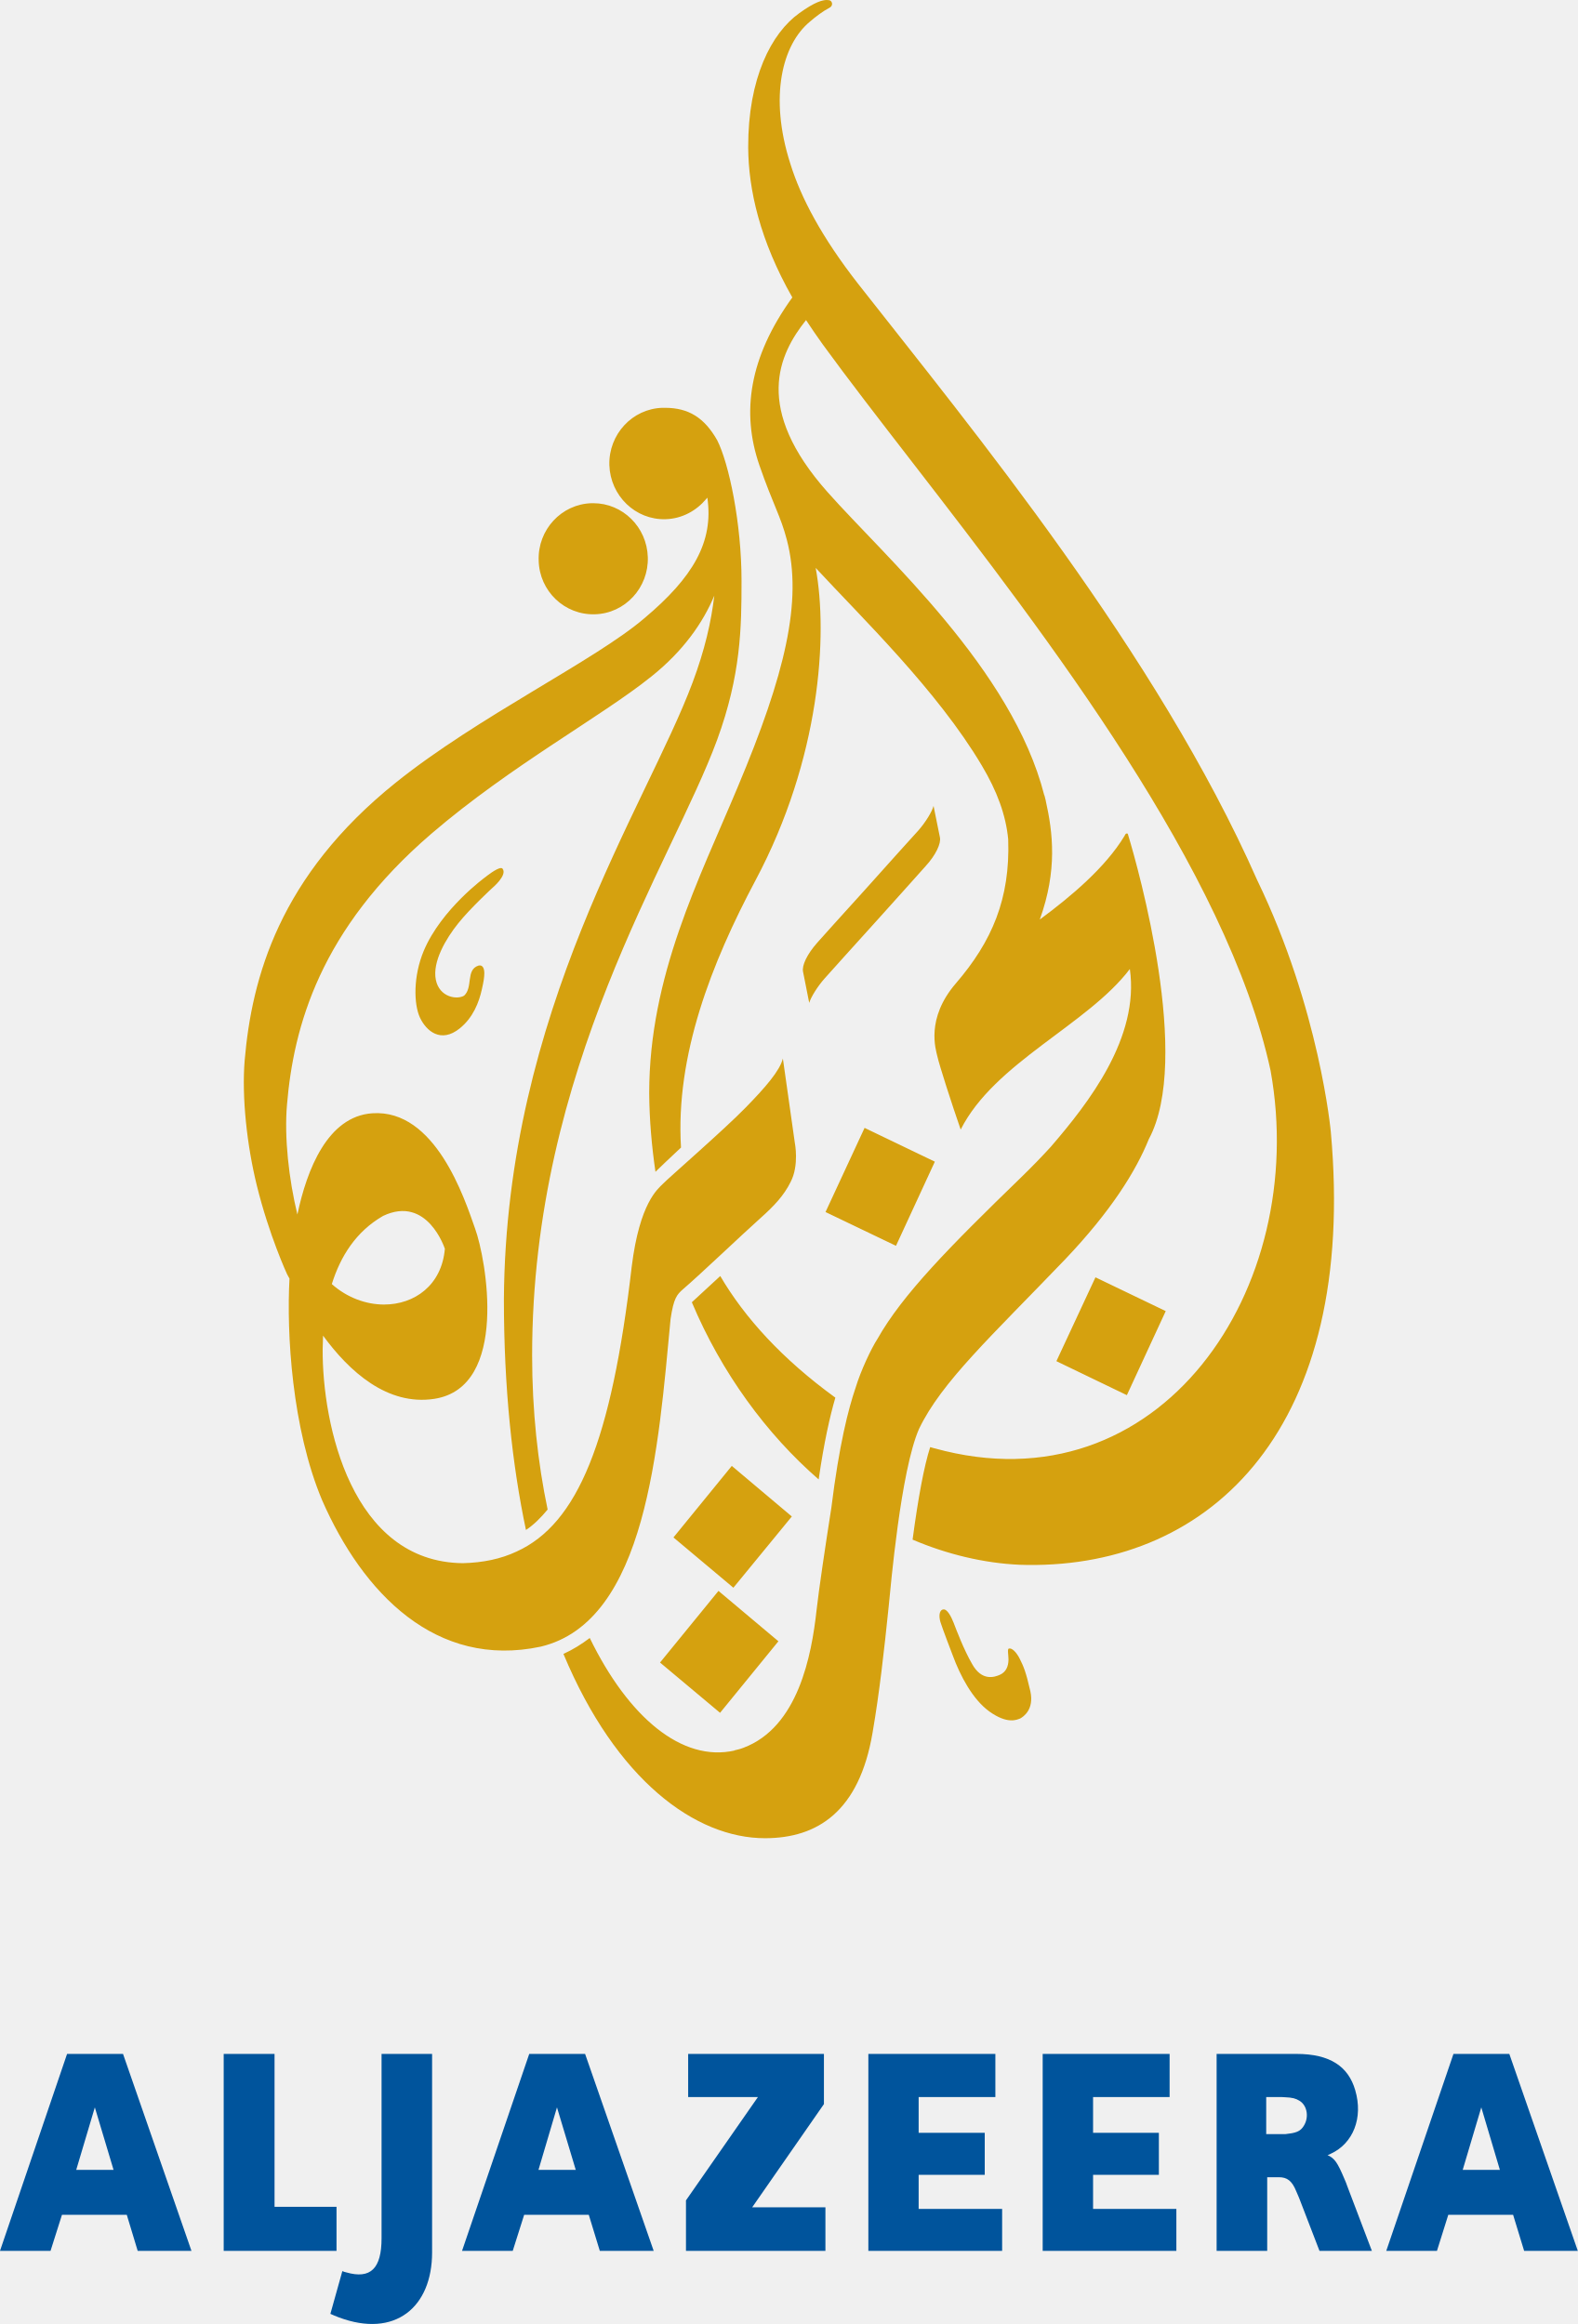
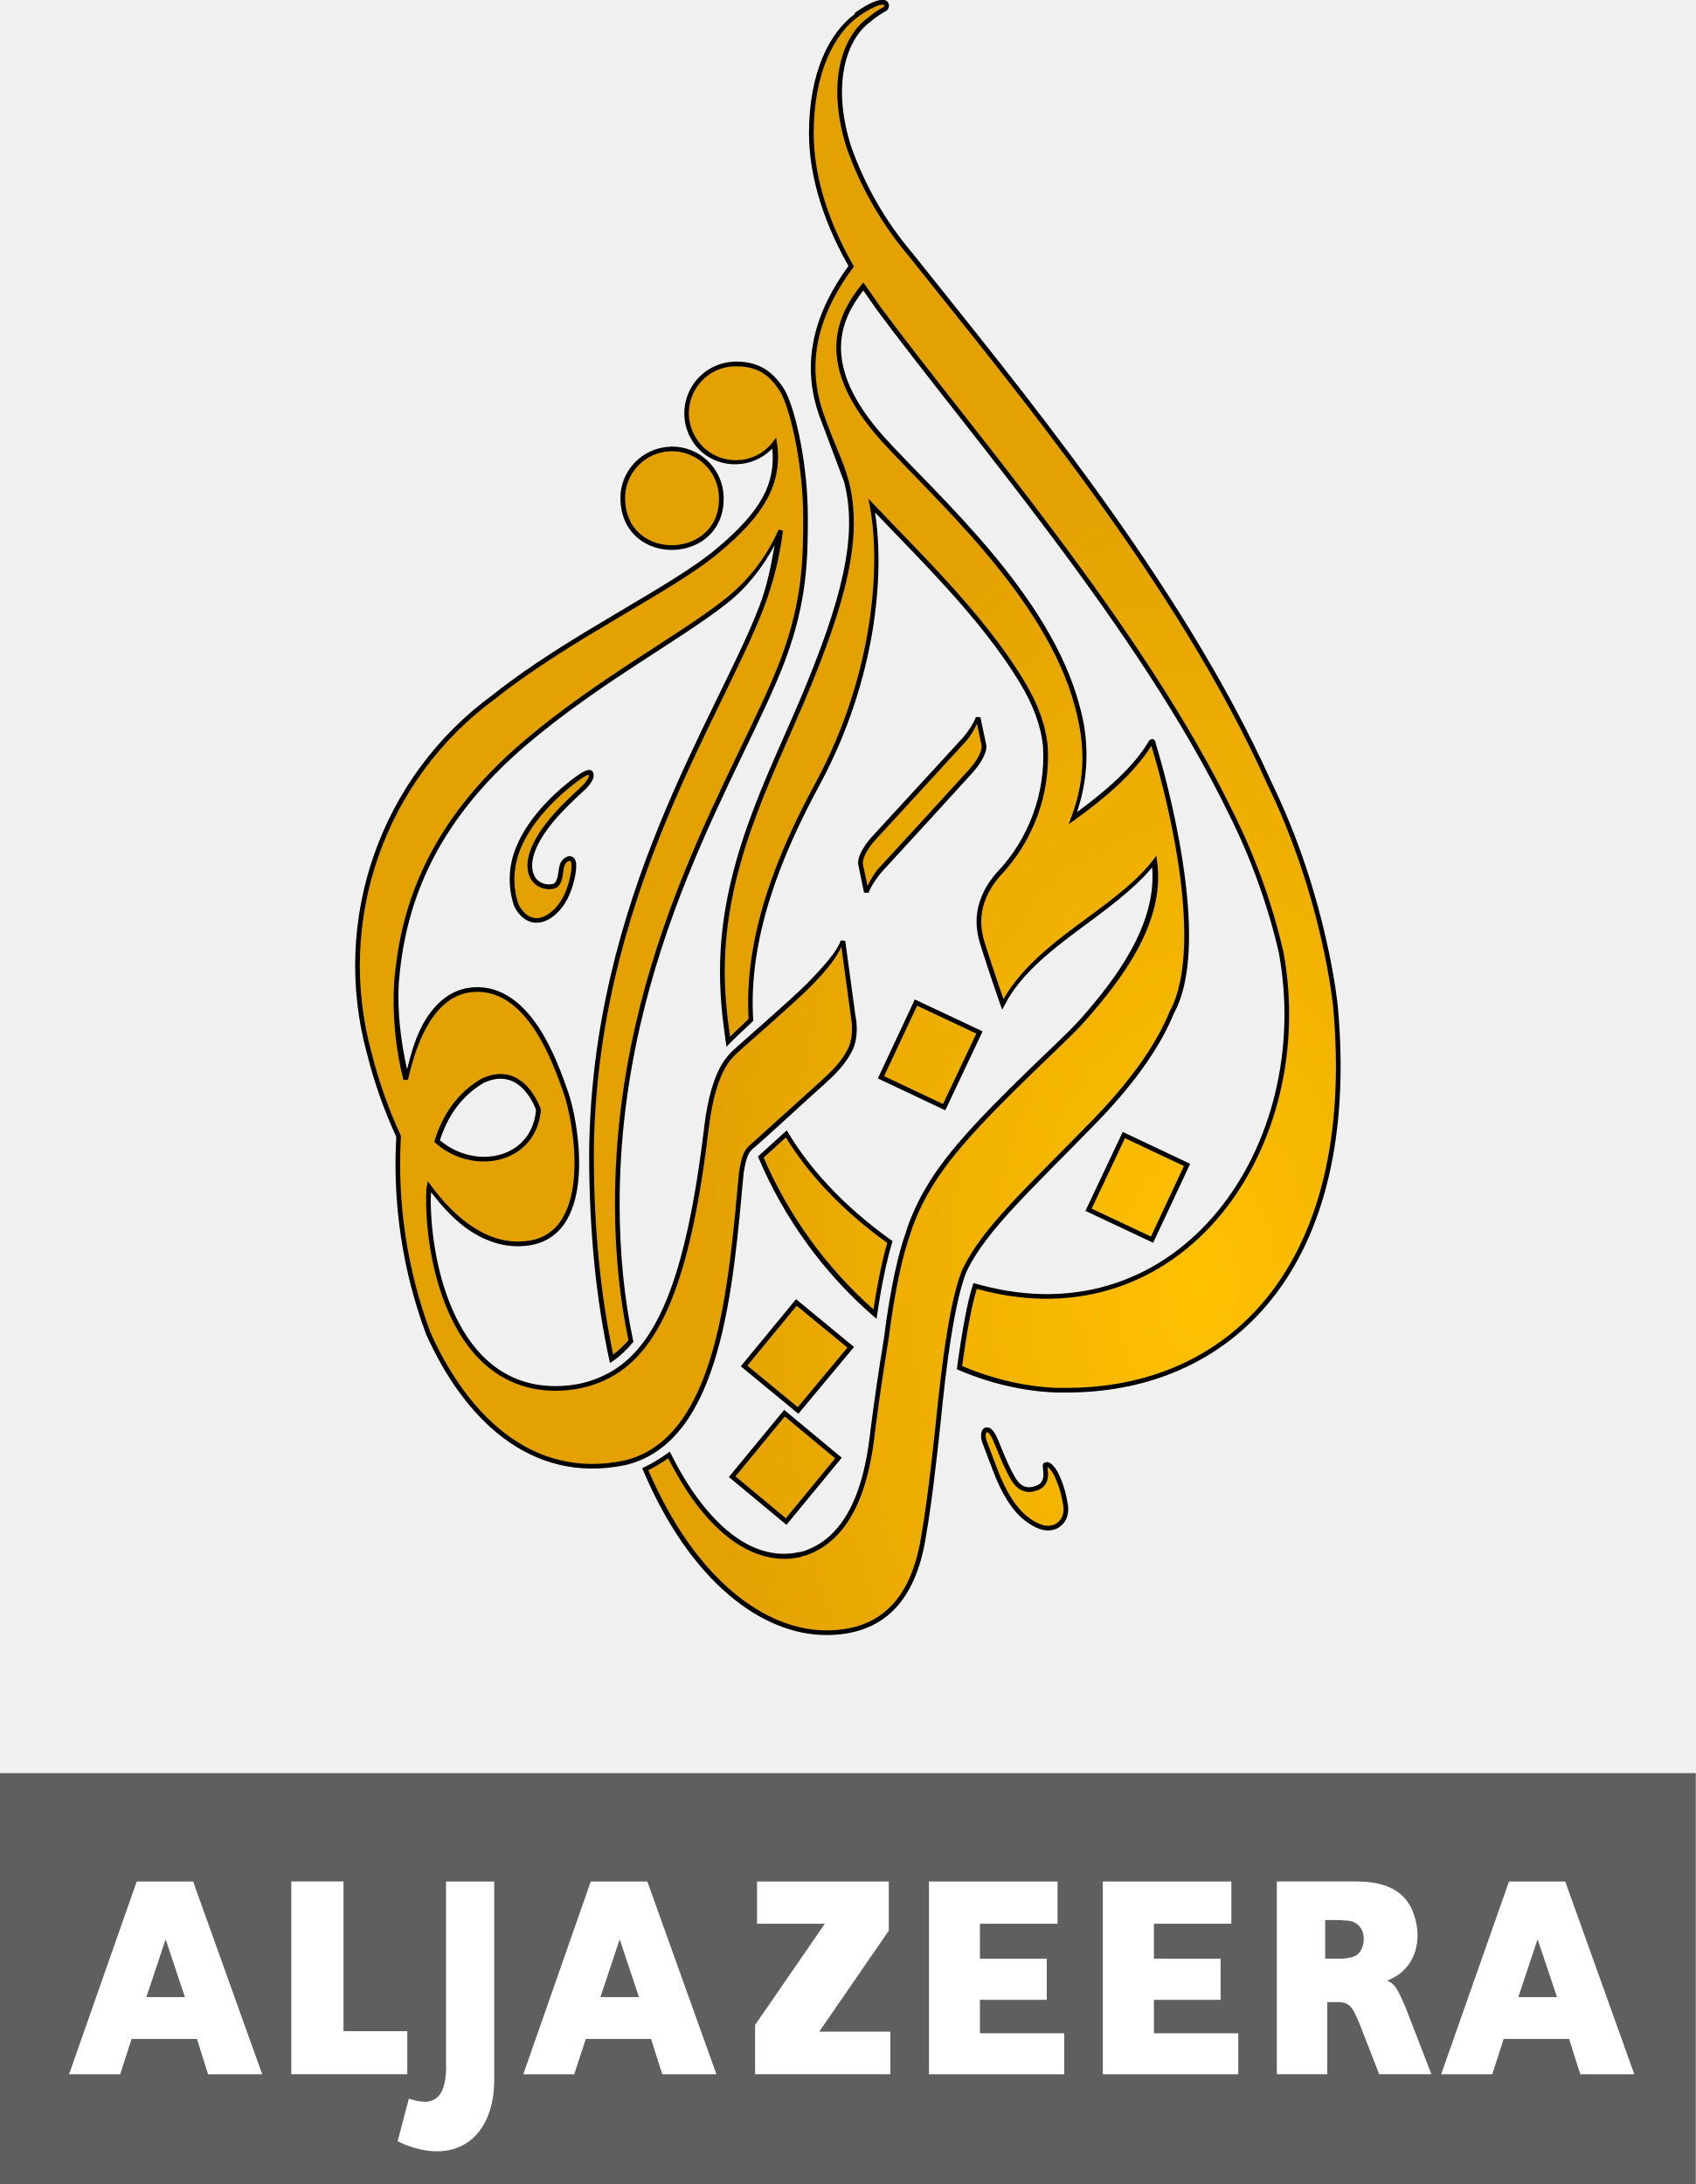
- <svg xmlns="http://www.w3.org/2000/svg" height="884.02" width="600" version="1.1" viewBox="0 0 158.75 233.896">
-   <g transform="translate(-53.441 -91.606)">
-     <path d="m133.87 92.924c-2.82 2.009-5.17 6.56-5.15 13.506 0.02 4.27 1.19 9.39 4.44 15.11-4.35 6.03-5.15 11.58-3.31 16.9 1.4 4.03 2.13 5.08 2.76 7.5 1.6 6.15-0.17 13.53-4.95 24.89-3.87 9.27-8.9 18.97-8.9 30.79 0.02 2.7 0.25 5.33 0.63 7.92 0.45-0.44 1.4-1.35 2.57-2.44-0.57-9.26 3.06-18.56 7.51-26.92 6.49-12.2 7.3-24.62 6.04-31.42 4.56 4.94 12.23 12.32 16.72 19.9 1.52 2.55 2.42 4.97 2.65 7.42 0.21 5.99-1.64 10.28-5.26 14.49-3.07 3.56-2.01 6.69-1.88 7.3 0.23 1.02 1.48 4.89 2.36 7.42 3.4-6.75 12.77-10.55 17.02-16.16 0.98 6.91-4.15 13.48-7.95 17.89-0.9 0.99-1.89 2.01-3.01 3.1-7.2 6.98-11.92 11.78-14.43 16.23-0.64 0.99-1.68 3.2-2.2 4.91-0.73 2.13-1.66 5.75-2.45 12.14-0.59 3.75-1.26 8.25-1.48 10.25-0.5 4.56-1.85 11.79-7.36 13.86-0.3 0.12-0.6 0.19-0.91 0.26v0.02c-5.25 1.17-10.64-3.3-14.55-11.33-0.81 0.61-1.69 1.17-2.65 1.6 5.3 12.71 13.29 18.55 20.28 18.55 5.29 0 9.48-2.7 10.82-10.6 0.69-3.98 1.18-8.39 1.62-12.67 0.21-2.06 1.21-13.7 3.06-17.93 2.27-4.73 7.27-9.31 14.71-17.07 4.6-4.84 7.1-8.85 8.41-12.09 4.33-8.04-1.04-27.17-2.08-30.6-0.03-0.13-0.05-0.16-0.11-0.16-0.11 0-0.14 0.03-0.22 0.17-0.01 0.03-0.02 0.06-0.04 0.08-1.92 3.17-5.34 6.06-8.52 8.41 1.79-4.98 1.31-8.76 0.6-11.95v-0.02c-0.04-0.18-0.1-0.37-0.14-0.55l-0.01 0.02c-3.22-12.69-16.02-23.99-21.79-30.5-7.5-8.44-4.94-13.87-2.18-17.33 0.52 0.78 1.06 1.59 1.66 2.42 10.2 14.03 29.42 36.29 39.49 57.48 2.55 5.36 4.51 10.63 5.59 15.64 3.96 21.96-11.14 44.29-33.81 38.01h-0.01c-0.15-0.04-0.3-0.08-0.43-0.12-0.62 1.94-1.2 5.06-1.77 9.31 3.44 1.47 7.16 2.37 10.77 2.53 0.27 0.01 0.53 0.02 0.8 0.02 18.62 0.21 33.2-13.93 30.51-43.59 0 0-1.12-12.34-7.41-25.34-10.08-22.83-28.71-45.42-40.15-60.01-3.63-4.65-5.76-8.65-6.83-12.12-2.15-6.74-0.79-11.966 1.97-14.258 0.58-0.502 1.32-1.067 1.99-1.412 0.41-0.22 0.26-0.701-0.04-0.753-0.06 0-0.15-0.021-0.25-0.021-0.4 0-1.18 0.177-2.75 1.318m-13.78 39.726c-3.04 0.09-5.42 2.68-5.34 5.76 0.1 3.1 2.63 5.54 5.66 5.45 1.67-0.05 3.1-0.86 4.08-2.03l0.12-0.14c0.65 4.46-1.44 8.02-6.34 12.14-5 4.28-16.7 9.87-25.019 16.55-11.719 9.41-14.482 19.65-15.193 27.95-0.304 3.7 0.23 8.56 1.224 12.59 1.245 5.05 3.045 8.93 3.045 8.93s0.094 0.16 0.241 0.44c-0.304 5.49 0.24 15.07 3.285 22.31 4.091 9.34 11.447 16.98 21.997 14.73 10.65-2.54 11.84-20.13 13.06-32.97 0.31-2.1 0.63-2.46 1.26-3.01 1.72-1.47 5.86-5.43 7.84-7.2 1.22-1.09 2.29-2.18 2.98-3.59 0.88-1.69 0.42-3.95 0.42-3.95l-1.2-8.47c-0.3 1.21-1.74 2.89-3.78 4.97-2.12 2.18-7.78 7.1-8.29 7.64-0.51 0.52-2.34 1.89-3.14 8.34-2.04 17.57-5.44 25.86-11.56 28.66-1.61 0.76-3.42 1.13-5.43 1.18-11.206-0.11-14.157-13.98-14.105-21.57 0.011-0.45 0.021-0.91 0.042-1.33 2.606 3.57 6.446 7.09 11.196 6.36 7.567-1.17 5.197-14.14 4.097-17.14-1.06-3.02-3.992-12.04-10.344-11.6-4.488 0.31-6.581 5.66-7.533 10.19-0.869-3.58-1.329-7.78-1.047-11.05 0.66-7.85 3.307-17.64 14.544-27.29 8-6.86 17.08-11.76 22.12-15.81 3.21-2.56 5.21-5.44 6.33-8.14-0.31 2.62-0.95 5.45-2.19 8.76-4.65 12.45-18.79 33-18.98 62.05 0 8.92 0.83 16.64 2.22 23.23 0.78-0.52 1.49-1.22 2.18-2.06-0.99-4.72-1.56-9.95-1.56-15.51 0-28.99 14.04-49.52 18.61-61.94 2.4-6.54 2.46-11.31 2.46-16.02 0-5.77-1.26-11.8-2.45-14.15-1.28-2.25-2.86-3.26-5.25-3.26zm-33.264 88.19c0.869-2.78 2.428-5.29 5.159-6.86 4.467-2.12 6.215 3.31 6.215 3.31-0.314 3.67-3.055 5.61-6.121 5.61-1.789 0-3.704-0.68-5.253-2.06m26.134-78.59c-3.03 0.09-5.43 2.67-5.32 5.77 0.07 3.08 2.61 5.5 5.65 5.41 3.04-0.08 5.43-2.68 5.33-5.75-0.09-3.03-2.53-5.43-5.48-5.43zm32.87 32.95c-0.53 0.57-3.05 3.38-5.47 6.08-2.17 2.39-4.23 4.68-4.68 5.19-1.04 1.17-1.58 2.32-1.44 2.94l0.62 3.13c0.17-0.58 0.83-1.65 1.56-2.47 0.52-0.58 3.04-3.39 5.46-6.06 2.16-2.41 4.22-4.69 4.68-5.22 1.05-1.14 1.58-2.31 1.45-2.91l-0.64-3.16c-0.16 0.59-0.81 1.65-1.54 2.48m-43.54 4.67s-4.425 3.2-6.204 7.41c-1.088 2.59-1.015 5.38-0.397 6.73 0.627 1.35 2.103 2.64 4.018 1.09 1.343-1.09 1.923-2.61 2.213-3.91 0.18-0.77 0.25-1.26 0.25-1.64 0-0.47-0.16-0.88-0.6-0.76-1.28 0.43-0.52 2.18-1.43 3.02-0.695 0.43-2.495 0.19-2.851-1.61-0.355-1.8 1.015-4.12 2.25-5.66 1.241-1.55 3.431-3.56 3.431-3.56s1.56-1.3 1.03-1.95c-0.02-0.04-0.09-0.06-0.15-0.06-0.45 0-1.56 0.9-1.56 0.9m34.21 33.72 7.09 3.4 3.91-8.47-7.07-3.4zm-13.45 9.08c2.99 7.11 7.53 13.29 12.76 17.83 0.54-3.73 1.13-6.35 1.68-8.23-5.33-3.87-9.13-8.05-11.58-12.24zm36.68 5.93 7.09 3.42 3.91-8.46-7.07-3.4zm-38.53 17.74 6.03 5.06 5.88-7.17-6.04-5.09zm-1.35 12.59 6.04 5.06 5.87-7.2-6.03-5.07zm28.4-5.32c-0.28 0.13-0.37 0.6-0.19 1.24 0.19 0.63 1.24 3.36 1.24 3.36 0.75 2.05 2 4.43 3.69 5.65 1.81 1.29 2.74 0.84 3.1 0.7 0.27-0.15 1.43-0.86 1.02-2.74-0.45-1.97-0.69-2.51-1.05-3.23-0.35-0.72-0.83-1.17-1.12-1.06-0.16 0.03-0.03 0.69-0.03 1.1-0.01 0.71-0.26 1.26-0.86 1.53-0.52 0.23-1.82 0.7-2.81-1.1-0.83-1.44-1.55-3.35-1.85-4.13-0.24-0.61-0.62-1.35-1-1.35-0.04 0-0.07 0.02-0.14 0.03" fill="#d5a10f" />
-     <path d="m136.34 303.37v-5.05h-13.66v4.34h7.02l-7.24 10.4v5.08h14.03v-4.38h-7.37zm48.13 2.4c-0.29 0.36-0.71 0.52-1.68 0.62h-1.95v-3.73h1.51c0.12 0 0.24 0.02 0.37 0.02 0.77 0.03 1.09 0.13 1.44 0.34 0.86 0.49 1.05 1.85 0.31 2.75m4.26 5.18c-0.74-1.76-1.01-2.11-1.72-2.45 0.11-0.02 0.24-0.08 0.34-0.14 2.21-1.02 3.28-3.57 2.44-6.41-0.69-2.34-2.49-3.63-5.91-3.63h-8.03v19.82h5.09v-7.41h1.17c0.83 0 1.32 0.35 1.75 1.41l0.27 0.63 0.14 0.36 1.93 5.01h5.27l-2.47-6.5c-0.09-0.25-0.16-0.46-0.27-0.69m11.88-0.96 1.87-6.29 1.87 6.29zm4.69-11.67h-5.62l-6.76 19.82h5.1l1.14-3.63h6.52l1.11 3.63h5.4zm-97.68 11.67 1.86-6.29 1.89 6.29zm-0.93-11.67-6.761 19.82h5.101l1.15-3.63h6.5l1.11 3.63h5.42l-6.9-19.82zm-45.58 11.67 1.873-6.29 1.884 6.29zm-0.92-11.67-6.749 19.82h5.085l1.151-3.63h6.519l1.098 3.63h5.41l-6.885-19.82zm103.23 12.17h6.62v-4.23h-6.62v-3.6h7.7v-4.34h-12.77v19.82h13.45v-4.22h-8.38zm-17.55 0h6.65v-4.23h-6.65v-3.6h7.72v-4.34h-12.78v19.82h13.46v-4.22h-8.4zm-54.039 6.39c0 3.03-1.099 4.13-3.537 3.43-0.146-0.03-0.261-0.07-0.408-0.13l-1.203 4.3c0.272 0.13 0.544 0.24 0.837 0.35 5.671 2.13 9.396-1.02 9.396-6.53v-19.98h-5.085zm-4.531-3.17h-6.236v-15.39h-5.117v19.82h11.353z" fill="#00549c" />
-   </g>
+ <svg xmlns="http://www.w3.org/2000/svg" height="450" width="349.335" viewBox="0 0 92.428 119.062">
+   <defs>
+     <radialGradient id="A" cx="118.188" cy="124.322" fx="118.188" fy="124.322" r="56.091" gradientTransform="matrix(0.4787829,0,0,0.7945427,8.624467,-28.57398)" gradientUnits="userSpaceOnUse">
+       <stop offset="0" stop-color="#ffc101" />
+       <stop offset="1" stop-color="#e3a202" />
+     </radialGradient>
+   </defs>
+   <path d="M0 96.663h92.428v22.399H0z" fill="#5e605f" paint-order="fill markers stroke" />
+   <path d="M53.739 77.949c-.129.056-.185.296-.092.611l.611 1.611c.37.981.963 2.129 1.796 2.703.87.63 1.333.407 1.518.333.129-.074.685-.407.481-1.296a5.536 5.536 0 0 0-.5-1.574c-.185-.333-.407-.556-.556-.5-.074 0 0 .333 0 .519 0 .37-.129.611-.426.741-.259.111-.889.333-1.37-.519-.407-.704-.741-1.611-.907-2-.111-.278-.296-.63-.481-.63zm-13.832 2.555l2.944 2.444 2.852-3.463-2.944-2.444zm.648-6.036l2.944 2.426 2.87-3.444-2.963-2.444zm18.776-8.518l3.463 1.629 1.907-4.074-3.444-1.629zm-17.868-2.87a23.608 23.608 0 0 0 6.221 8.573c.259-1.796.556-3.055.815-3.944-2.592-1.852-4.444-3.888-5.647-5.888zm6.555-4.351l3.444 1.629 1.926-4.074-3.463-1.629zM31.352 42.527s-2.166 1.537-3.037 3.555a4.444 4.444 0 0 0-.185 3.24c.296.648 1.018 1.259 1.963.518.648-.518.926-1.259 1.074-1.87.092-.37.111-.611.111-.796 0-.222-.074-.407-.278-.37-.63.204-.259 1.055-.704 1.463-.333.185-1.222.093-1.389-.778-.185-.87.5-1.981 1.111-2.722.593-.741 1.666-1.704 1.666-1.704s.741-.63.5-.944l-.074-.018c-.222 0-.759.426-.759.426zm21.22-2.222l-2.666 2.907-2.296 2.5c-.5.555-.759 1.111-.704 1.407l.315 1.518c.074-.278.407-.796.741-1.185l2.685-2.926 2.278-2.5c.5-.555.759-1.111.704-1.407l-.315-1.5c-.074.278-.389.778-.741 1.185zM23.816 62.21c.407-1.333 1.185-2.537 2.5-3.296 2.185-1.018 3.037 1.592 3.037 1.592-.148 1.759-1.481 2.685-2.981 2.685-.87 0-1.815-.315-2.555-.981zm16.202-42.365a2.685 2.685 0 1 0 2.148 4.407l.056-.074c.315 2.148-.704 3.851-3.092 5.833-2.426 2.074-8.147 4.74-12.184 7.962a18.146 18.146 0 0 0-6.814 19.461 25.793 25.793 0 0 0 1.592 4.518 26.478 26.478 0 0 0 1.611 10.721c2 4.481 5.573 8.147 10.721 7.073 5.185-1.222 5.777-9.665 6.351-15.831.167-1.018.315-1.204.63-1.463.833-.704 2.852-2.592 3.814-3.444.593-.537 1.111-1.055 1.463-1.741.426-.815.185-1.889.185-1.889l-.556-4.074c-.167.574-.87 1.389-1.852 2.389-1.037 1.037-3.796 3.407-4.055 3.666-.241.259-1.129.926-1.518 4.018-1 8.425-2.648 12.406-5.629 13.758-.796.37-1.666.556-2.648.556-5.462-.035-6.907-6.703-6.888-10.351 0-.222 0-.444.035-.63 1.259 1.703 3.148 3.407 5.444 3.055 3.703-.556 2.537-6.795 2-8.24-.519-1.444-1.944-5.796-5.036-5.573-2.185.148-3.203 2.722-3.685 4.888a17.572 17.572 0 0 1-.5-5.296c.315-3.777 1.611-8.48 7.092-13.11 3.888-3.296 8.332-5.666 10.777-7.592a9.906 9.906 0 0 0 3.074-3.925 17.739 17.739 0 0 1-1.055 4.203c-2.277 5.981-9.166 15.868-9.258 29.811 0 4.296.407 7.999 1.092 11.165.37-.241.722-.593 1.055-.981-.481-2.277-.741-4.777-.741-7.462 0-13.924 6.833-23.775 9.054-29.756 1.167-3.148 1.204-5.425 1.204-7.684 0-2.777-.63-5.685-1.204-6.814-.63-1.074-1.389-1.555-2.555-1.555zM46.739.772c-1.37.944-2.518 3.148-2.518 6.481 0 2.037.593 4.499 2.166 7.258-2.129 2.889-2.518 5.555-1.611 8.11.685 1.944 1.037 2.444 1.352 3.611.778 2.963-.092 6.481-2.407 11.962-1.889 4.444-4.351 9.11-4.351 14.776 0 1.296.129 2.574.315 3.814.204-.222.685-.648 1.241-1.185-.278-4.444 1.481-8.906 3.666-12.924 3.148-5.87 3.555-11.832 2.944-15.091 2.222 2.37 5.962 5.925 8.147 9.554.741 1.222 1.185 2.389 1.296 3.574a9.332 9.332 0 0 1-2.574 6.962c-1.481 1.704-.981 3.203-.926 3.518.129.463.741 2.333 1.166 3.537 1.667-3.24 6.221-5.055 8.295-7.758.463 3.333-2.037 6.481-3.888 8.592-.425.481-.926.963-1.463 1.481-3.518 3.37-5.814 5.666-7.036 7.814-.296.481-.815 1.537-1.055 2.352-.37 1.037-.815 2.777-1.204 5.833a139.983 139.983 0 0 0-.722 4.925c-.241 2.203-.889 5.666-3.592 6.666a1.6 1.6 0 0 1-.426.111v.021c-2.574.556-5.185-1.592-7.092-5.444-.407.296-.833.556-1.296.778 2.592 6.11 6.481 8.906 9.869 8.906 2.592 0 4.629-1.296 5.277-5.092.333-1.907.574-4.037.796-6.092.111-.981.593-6.573 1.481-8.61 1.111-2.277 3.555-4.462 7.184-8.203 2.222-2.315 3.463-4.259 4.092-5.814 2.111-3.851-.5-13.035-1.018-14.702 0-.055 0-.074-.056-.074-.035 0-.056.018-.092.093l-.021.037c-.926 1.518-2.592 2.907-4.166 4.037.889-2.389.648-4.203.296-5.74l-.074-.278c-1.574-6.092-7.795-11.517-10.61-14.628-3.666-4.074-2.407-6.666-1.074-8.332l.815 1.167c4.981 6.74 14.332 17.424 19.257 27.608a34.144 34.144 0 0 1 2.703 7.518c1.944 10.554-5.425 21.275-16.48 18.257l-.204-.056c-.296.926-.574 2.426-.852 4.462a14.92 14.92 0 0 0 5.24 1.222h.389c9.073.111 16.165-6.666 14.869-20.923 0 0-.556-5.925-3.611-12.184-4.907-10.962-13.998-21.812-19.572-28.83a18.59 18.59 0 0 1-3.333-5.814c-1.037-3.24-.37-5.759.963-6.851.296-.241.648-.518.981-.685.185-.111.111-.333-.021-.37h-.129c-.185 0-.556.093-1.333.63zM36.556 24.473a2.68 2.68 0 0 0-2.611 2.777 2.686 2.686 0 1 0 5.37-.185 2.685 2.685 0 0 0-2.685-2.592h-.092z" fill="url(#A)" paint-order="fill markers stroke" />
+   <path d="M48.068 0c-.227 0-.619.109-1.406.652l-.078.053.018.051c-1.383 1.006-2.508 3.197-2.508 6.498 0 2.042.602 4.504 2.152 7.248-2.104 2.887-2.503 5.59-1.59 8.162l1.35 3.602c.766 2.916-.091 6.406-2.402 11.879-1.886 4.437-4.361 9.123-4.361 14.826 0 1.305.13 2.587.316 3.832l.039.264.182-.195c.191-.208.677-.641 1.234-1.18l.043-.041-.004-.059c-.275-4.405 1.471-8.847 3.65-12.855v-.002c3.062-5.71 3.522-11.446 2.988-14.801 2.246 2.372 5.778 5.775 7.883 9.271.733 1.209 1.168 2.354 1.277 3.514.14 2.542-.778 5.028-2.537 6.867l-.004.002-.002.004c-.757.871-1.013 1.701-1.068 2.352-.028.325-.005.605.027.824s.075.384.086.447l.002.006.002.006c.133.477.741 2.338 1.168 3.545l.1.277.135-.262c.816-1.587 2.354-2.843 3.957-4.037 1.503-1.12 3.021-2.198 4.08-3.461.265 3.149-2.05 6.149-3.84 8.189-.421.476-.918.956-1.455 1.475-3.517 3.369-5.82 5.666-7.057 7.838-.305.495-.822 1.547-1.068 2.381-.374 1.051-.818 2.797-1.207 5.85a140.1 140.1 0 0 0-.723 4.93v.002c-.12 1.097-.341 2.503-.863 3.75s-1.336 2.326-2.646 2.811l-.004.002h-.004c-.115.05-.252.084-.391.102l-.111.016v.004c-1.212.228-2.43-.133-3.59-1.041-1.192-.933-2.314-2.417-3.262-4.33l-.066-.135-.121.088c-.402.292-.822.547-1.277.766l-.109.053.047.111c2.605 6.14 6.528 8.984 9.986 8.984 1.317 0 2.51-.332 3.451-1.154s1.624-2.126 1.951-4.043c.334-1.913.576-4.044.799-6.1.056-.497.202-2.135.447-3.906s.592-3.674 1.021-4.662v-.002c1.093-2.24 3.529-4.426 7.16-8.168h.002c2.227-2.32 3.475-4.274 4.113-5.848 1.084-1.983.943-5.251.488-8.244s-1.237-5.712-1.498-6.551l.006.037c0-.028.013-.06-.025-.123-.019-.031-.057-.059-.086-.068s-.051-.01-.072-.01a.22.22 0 0 0-.135.055c-.034.033-.052.067-.072.109l-.018.031c-.857 1.404-2.382 2.697-3.867 3.785a9.69 9.69 0 0 0 .232-5.455l-.002-.002-.074-.279v-.002c-1.59-6.152-7.838-11.584-10.639-14.68-1.819-2.021-2.401-3.654-2.379-4.98.021-1.256.596-2.238 1.215-3.039l.707 1.014.002.002c4.988 6.749 14.331 17.427 19.244 27.586v.002h.002a34.02 34.02 0 0 1 2.691 7.484c.966 5.241-.384 10.526-3.338 14.115s-7.499 5.493-12.982 3.996l-.322-.088-.037.115c-.301.942-.577 2.445-.855 4.484l-.014.096.088.039c1.681.728 3.509 1.158 5.285 1.232h.004.389c4.569.056 8.653-1.628 11.424-5.123s4.224-8.788 3.574-15.939c0 0-.557-5.945-3.621-12.225l-.002-.002c-4.918-10.986-14.015-21.841-19.586-28.856h-.002l-.002-.002a18.47 18.47 0 0 1-3.309-5.771l-.002-.004c-1.024-3.205-.351-5.665.924-6.709.295-.24.644-.512.959-.67l.004-.002.004-.004c.131-.079.187-.222.168-.342s-.097-.225-.221-.26L48.215 0zm0 .254h.098c.01.006.031.025.035.051s.005.051-.049.084c-.349.176-.701.456-.996.695-1.391 1.14-2.051 3.715-1.004 6.988v.002l.002.002c.755 2.138 1.892 4.122 3.355 5.854 5.576 7.021 14.658 17.863 19.553 28.799v.002l.002.002c3.044 6.236 3.598 12.141 3.598 12.141.646 7.106-.8 12.329-3.52 15.76s-6.716 5.081-11.221 5.025h-.385c-1.709-.072-3.471-.498-5.098-1.189.263-1.902.526-3.316.801-4.209l.072.02c5.571 1.521 10.238-.427 13.246-4.082s4.371-9.009 3.393-14.322v-.002l-.002-.004c-.606-2.612-1.517-5.143-2.713-7.543v-.002c-4.937-10.208-14.292-20.893-19.266-27.623l-.002-.004-.91-1.303-.107.133c-.674.843-1.341 1.935-1.365 3.34s.598 3.104 2.445 5.156c2.828 3.125 9.022 8.545 10.58 14.576l.074.277c.35 1.527.587 3.304-.291 5.664l-.146.391.34-.244c1.565-1.123 3.218-2.503 4.166-4.033.272.881 1.021 3.469 1.465 6.389.452 2.976.561 6.221-.463 8.09l-.004.008-.002.006c-.622 1.536-1.853 3.468-4.066 5.773-3.627 3.738-6.078 5.922-7.207 8.236l-.002.002v.002c-.458 1.05-.797 2.955-1.043 4.734s-.394 3.428-.449 3.912v.002c-.222 2.055-.463 4.18-.795 6.082v.002c-.321 1.879-.98 3.12-1.867 3.895s-2.01 1.092-3.285 1.092c-3.298 0-7.12-2.73-9.699-8.734a8.41 8.41 0 0 0 1.084-.65c.946 1.875 2.054 3.359 3.26 4.303 1.234.965 2.574 1.379 3.902 1.092l.1-.021v-.025c.117-.022.236-.044.344-.09 1.393-.515 2.255-1.666 2.793-2.951s.76-2.712.881-3.818v-.002a139.8 139.8 0 0 1 .721-4.918v-.002l.002-.002c.388-3.049.831-4.782 1.197-5.807v-.004l.002-.004c.235-.796.754-1.853 1.041-2.32l.002-.002v-.002c1.207-2.122 3.496-4.416 7.014-7.785.537-.518 1.04-1.001 1.471-1.488 1.856-2.115 4.391-5.288 3.918-8.693l-.041-.301-.186.24c-1.018 1.327-2.666 2.456-4.275 3.654-1.535 1.144-2.998 2.375-3.871 3.92-.416-1.193-.968-2.869-1.088-3.297-.017-.094-.057-.235-.088-.439s-.051-.464-.025-.766c.051-.604.286-1.375 1.01-2.207a9.46 9.46 0 0 0 2.604-7.053v-.002-.002c-.113-1.209-.567-2.395-1.314-3.629-2.199-3.653-5.945-7.21-8.162-9.574l-.299-.318.08.428c.604 3.221.203 9.166-2.93 15.008-2.179 4.008-3.939 8.467-3.68 12.928l-1.012.967c-.165-1.157-.291-2.338-.291-3.539 0-5.629 2.448-10.276 4.34-14.727 2.318-5.488 3.204-9.036 2.414-12.045-.319-1.181-.673-1.681-1.355-3.619-.894-2.518-.518-5.128 1.594-7.992l.049-.068-.041-.07c-1.564-2.743-2.15-5.183-2.15-7.195 0-3.304 1.143-5.466 2.465-6.377l.076-.053V.822c.668-.442 1.047-.568 1.18-.568zm-8.055 19.463a2.82 2.82 0 0 0-2.434 4.043c.858 1.76 3.177 2.064 4.514.693.09.941-.057 1.801-.516 2.643-.502.921-1.342 1.832-2.529 2.816l-.002.002c-1.196 1.022-3.232 2.208-5.471 3.537s-4.681 2.803-6.709 4.422c-6.133 4.472-8.864 12.272-6.857 19.594a25.93 25.93 0 0 0 1.59 4.508 26.6 26.6 0 0 0 1.617 10.74v.004l.002.004c1.006 2.254 2.41 4.309 4.221 5.67s4.035 2.021 6.643 1.477h.002.002c1.327-.313 2.365-1.092 3.172-2.17s1.388-2.454 1.824-3.98c.873-3.051 1.165-6.705 1.451-9.785.083-.504.16-.796.248-.982s.182-.276.336-.402h.002v-.002c.842-.711 2.857-2.597 3.816-3.445l.002-.002c.596-.54 1.127-1.068 1.49-1.775.453-.866.201-1.949.197-1.965l-.002-.01-.553-4.062-.248-.02c-.149.513-.843 1.338-1.82 2.334-.513.513-1.461 1.367-2.312 2.121l-1.139 1.004-.604.541-.002.002-.002.002c-.104.112-.413.372-.723.975s-.632 1.558-.828 3.115c-.499 4.207-1.16 7.299-2.062 9.498s-2.036 3.498-3.492 4.158v.002h-.002c-.779.362-1.628.543-2.594.543-2.68-.017-4.356-1.649-5.385-3.75s-1.386-4.666-1.377-6.473c0-.126.013-.231.02-.346.604.781 1.301 1.569 2.152 2.121.935.607 2.016.957 3.199.775.961-.144 1.623-.669 2.041-1.381s.605-1.606.658-2.523c.106-1.835-.321-3.756-.6-4.506-.258-.719-.745-2.177-1.564-3.436s-1.993-2.336-3.6-2.221c-1.141.077-1.979.793-2.58 1.746-.504.799-.78 1.783-1.021 2.719-.341-1.556-.539-3.143-.447-4.734v-.002c.314-3.759 1.593-8.415 7.047-13.022 3.874-3.284 8.308-5.647 10.771-7.588 1.126-.86 1.993-1.985 2.666-3.225-.197 1.14-.425 2.275-.842 3.355l-.002.002c-2.264 5.945-9.173 15.871-9.266 29.855 0 4.304.408 8.017 1.096 11.193l.039.18.154-.102c.387-.252.745-.611 1.082-1.004l.041-.049-.014-.061c-.479-2.268-.736-4.759-.736-7.436 0-13.883 6.809-23.693 9.045-29.711v-.002c1.173-3.166 1.213-5.466 1.213-7.727 0-2.797-.622-5.699-1.219-6.873v-.002l-.002-.004c-.644-1.098-1.465-1.619-2.666-1.619h-.131zm.004.254h.004.125c1.13 0 1.828.444 2.443 1.492.55 1.087 1.189 3.997 1.189 6.752 0 2.258-.037 4.509-1.197 7.639-2.208 5.944-9.062 15.835-9.062 29.801 0 2.666.262 5.144.736 7.412a5.33 5.33 0 0 1-.834.777c-.656-3.11-1.055-6.719-1.055-10.912.093-13.9 6.959-23.749 9.25-29.766.522-1.351.871-2.761 1.053-4.197.002-.012.008-.023.01-.035l-.242-.066a9.78 9.78 0 0 1-3.035 3.875c-2.425 1.911-6.879 4.288-10.781 7.596-5.506 4.65-6.82 9.398-7.137 13.195v.002.002a17.7 17.7 0 0 0 .504 5.334l.248-.004c.239-1.075.611-2.248 1.186-3.16s1.339-1.558 2.383-1.629c1.486-.107 2.573.883 3.369 2.105s1.279 2.659 1.539 3.385c.258.694.687 2.617.584 4.402-.051.892-.235 1.751-.623 2.41a2.47 2.47 0 0 1-1.859 1.258c-1.112.17-2.125-.156-3.023-.738s-1.675-1.422-2.299-2.266l-.174-.234-.055.285c-.038.203-.037.432-.037.654-.009 1.841.348 4.433 1.402 6.586s2.83 3.873 5.613 3.891c.997 0 1.888-.188 2.701-.566 1.525-.692 2.704-2.059 3.621-4.295s1.579-5.345 2.08-9.562v-.002c.193-1.534.511-2.459.803-3.027s.543-.767.68-.914l.004-.002a20.03 20.03 0 0 1 .588-.529l1.139-1.006c.852-.755 1.8-1.607 2.324-2.131h.002c.875-.892 1.408-1.573 1.674-2.172l.518 3.791v.004s.222 1.046-.174 1.803c-.341.663-.846 1.171-1.436 1.705l-3.811 3.441c-.16.132-.298.266-.404.49s-.185.535-.27 1.049v.004.006c-.287 3.084-.581 6.73-1.443 9.746-.431 1.508-1.005 2.857-1.785 3.898s-1.761 1.776-3.025 2.074c-2.538.528-4.674-.108-6.436-1.432s-3.143-3.339-4.137-5.562v-.002c-1.264-3.407-1.811-7.04-1.604-10.668l.002-.031-.014-.029a25.65 25.65 0 0 1-1.584-4.494V57.4l-.002-.002a18.02 18.02 0 0 1 6.768-19.324l.002-.002.002-.002c2.009-1.603 4.444-3.072 6.682-4.4s4.274-2.511 5.504-3.562l.002-.002c1.2-.996 2.063-1.926 2.588-2.889a4.73 4.73 0 0 0 .547-3.059l-.045-.301-.238.316c-1.194 1.42-3.443 1.143-4.256-.525s.354-3.613 2.209-3.678zm-3.48 4.375v.008c-1.542.049-2.777 1.339-2.719 2.902.03.929.405 1.628.951 2.082s1.257.663 1.957.639 1.395-.281 1.908-.771.841-1.216.807-2.145c-.052-1.514-1.298-2.716-2.812-2.715h-.074-.002zm.021.254h.07a2.56 2.56 0 0 1 2.559 2.471c.032.865-.266 1.51-.729 1.951s-1.096.679-1.74.701-1.295-.171-1.787-.58-.831-1.031-.859-1.896c-.053-1.43 1.074-2.611 2.486-2.646zm16.631 14.488c-.061.228-.37.738-.713 1.135l-2.664 2.902-2.297 2.502c-.257.285-.453.571-.58.83s-.191.488-.154.686l.314 1.52.248.008c.06-.223.388-.753.711-1.131l.004-.004 2.68-2.922h.002l2.277-2.502h.002c.257-.285.451-.571.578-.83s.191-.488.154-.686l-.315-1.502zm.063.361l.25 1.193c.019.099-.019.295-.133.527s-.296.501-.539.771l-2.277 2.5-2.684 2.924-.002.002-.002.002c-.26.303-.435.635-.582.938l-.252-1.213c-.018-.099.019-.294.133-.525a3.52 3.52 0 0 1 .541-.771h-.002L50 43.299l2.668-2.91c.274-.318.441-.642.584-.939zm-21.141 2.525c-.096 0-.178.034-.268.078s-.182.099-.266.154c-.164.108-.294.213-.299.217-.015.011-2.188 1.544-3.078 3.605a4.57 4.57 0 0 0-.191 3.332l.002.008.004.006c.158.346.426.685.803.844s.856.113 1.354-.277v-.002c.68-.544.968-1.314 1.119-1.937V48c.094-.377.115-.633.115-.826a.64.64 0 0 0-.084-.35.34.34 0 0 0-.344-.145h-.01l-.008.004c-.186.06-.313.18-.387.318s-.1.291-.121.439c-.042.29-.071.552-.236.715-.122.061-.387.091-.631-.002-.251-.096-.477-.294-.553-.689v-.002c-.084-.393.028-.865.246-1.33s.537-.921.838-1.285l.002-.002c.579-.723 1.646-1.683 1.648-1.686l.002-.002c.002-.002.191-.161.355-.369a1.22 1.22 0 0 0 .203-.348c.043-.126.049-.279-.043-.398l-.025-.037-.133-.031zm-.025.264c.011.032.023.059.002.119a1.03 1.03 0 0 1-.162.273c-.145.184-.322.336-.322.336l-.002.002s-1.076.962-1.682 1.719c-.31.376-.64.846-.871 1.338s-.367 1.013-.266 1.49c.091.474.393.755.711.877s.649.105.865-.016l.012-.006.012-.01c.268-.245.282-.603.322-.885.02-.141.046-.264.094-.355s.111-.148.232-.189c.047-.007.056-.003.076.029s.043.116.043.213c0 .177-.017.404-.107.766v.002c-.145.598-.415 1.306-1.029 1.799-.446.35-.801.368-1.096.244s-.529-.409-.668-.709a4.32 4.32 0 0 1 .182-3.141v-.002c.849-1.969 2.994-3.502 2.994-3.502l-.111-.225.117.221s.131-.104.287-.207c.078-.051.162-.102.236-.139.062-.03.105-.038.131-.043zm17.777 12.248l-2.016 4.303.115.055 3.559 1.684 2.035-4.303zm.123.338l3.23 1.521-1.816 3.842-3.213-1.52zm-22.242 3.785c-.417-.109-.914-.075-1.482.189l-.004.002-.006.002c-1.346.777-2.142 2.013-2.557 3.369l-.023.078.059.055a3.98 3.98 0 0 0 2.641 1.014c1.552 0 2.954-.982 3.107-2.801l.004-.027-.01-.023s-.217-.674-.727-1.225c-.255-.275-.585-.524-1.002-.633zm-.064.246c.358.094.649.308.881.559.452.488.646 1.074.656 1.104-.155 1.681-1.406 2.547-2.846 2.547-.812 0-1.688-.301-2.393-.902.406-1.271 1.146-2.409 2.395-3.133.522-.242.95-.267 1.307-.174zm15.201 2.768l-1.57 1.424.035.082c1.405 3.31 3.543 6.257 6.254 8.619l.176.154.035-.23c.258-1.791.553-3.045.811-3.928l.025-.086-.074-.053c-2.58-1.843-4.418-3.867-5.611-5.85zm18.314.084l-2.033 4.305.115.053 3.576 1.684 2.016-4.303zm-18.361.299c1.203 1.959 3.01 3.942 5.525 5.752-.24.834-.508 2.039-.75 3.627-2.576-2.291-4.627-5.11-5.986-8.279zm18.482.041l3.215 1.52-1.799 3.844-3.232-1.521zm-17.928 8.779l-3.012 3.658.098.082 3.041 2.506 3.033-3.641zm.035.357l2.766 2.281-2.707 3.25-2.748-2.266zm-.682 5.678l-3.014 3.66.098.08 3.041 2.525 3.014-3.658zm.033.359l2.748 2.281-2.689 3.268-2.748-2.283zm11.037.6l-.1.002-.025.01c-.119.052-.18.171-.203.303s-.01.288.041.461v.004l.613 1.615c.374.993.967 2.161 1.842 2.764.448.324.807.438 1.082.453s.471-.073.557-.107l.008-.002.008-.006a1.16 1.16 0 0 0 .41-.383c.146-.23.24-.578.133-1.049a5.66 5.66 0 0 0-.51-1.604l-.002-.004-.002-.002a1.75 1.75 0 0 0-.316-.428c-.056-.052-.113-.095-.178-.121-.056-.023-.123-.021-.187-.006-.05.009-.101.039-.117.07s-.023.062-.025.088a.83.83 0 0 0 .004.158c.01.112.027.243.027.318a.8.8 0 0 1-.086.398.52.52 0 0 1-.264.227c-.123.053-.321.123-.533.092s-.449-.156-.676-.557v-.002c-.398-.687-.729-1.583-.9-1.982l-.002-.004c-.058-.143-.133-.305-.225-.439s-.2-.268-.373-.268zm-.029.256h.029c.012 0 .09.044.164.154s.146.261.199.395l.002.002v.002c.163.379.499 1.293.914 2.012.255.451.571.641.859.684s.534-.053.67-.111h.002c.169-.074.299-.187.383-.334s.119-.324.119-.523c0-.11-.019-.239-.027-.34-.001-.016-.001-.021-.002-.035.023.013.049.025.08.055.081.075.176.204.264.359a5.42 5.42 0 0 1 .488 1.537v.004l.002.004c.095.417.013.68-.1.857a.88.88 0 0 1-.318.295c-.098.04-.223.098-.436.086-.219-.012-.527-.102-.947-.406l-.002-.002h-.002c-.791-.545-1.382-1.675-1.748-2.645l-.609-1.607-.002-.004c-.039-.137-.045-.255-.031-.334.013-.073.036-.095.049-.104z" paint-order="fill markers stroke" />
+   <path fill="#fff" d="M48.443 105.25v-2.68h-7.181v2.303h3.696l-3.801 5.517v2.688h7.374v-2.321h-3.879zm25.659 1.182c-.158.202-.368.289-.876.342h-.998v-2.102h.779l.184.017c.403.01.569.061.744.184.438.28.543 1.051.166 1.559zm2.435 2.837c-.403-.928-.543-1.121-.928-1.296a.876.876 0 0 0 .184-.079c1.2-.534 1.769-1.892 1.314-3.398-.368-1.244-1.34-1.927-3.188-1.927h-4.326v10.509h2.75v-3.932h.622c.447 0 .718.193.946.753l.149.333.079.193 1.033 2.653h2.846l-1.331-3.442-.149-.368zm6.218-.394l1.051-3.153 1.06 3.153h-2.102zm2.557-6.305h-3.065l-3.696 10.509h2.785l.622-1.927h3.564l.613 1.927h2.942zm-52.587 6.305l1.051-3.153 1.051 3.153zm-.525-6.305l-3.678 10.509h2.776l.631-1.927h3.555l.613 1.927h2.951l-3.766-10.509h-3.074zm-24.223 6.305l1.051-3.153 1.051 3.153zm-.525-6.305l-3.687 10.509h2.785l.622-1.927h3.564l.604 1.927h2.951l-3.766-10.509zm55.433 6.454h3.643v-2.242h-3.634v-1.909h4.221v-2.303h-7.006v10.509h7.382v-2.233h-4.598v-1.822zm-9.475 0h3.643v-2.242h-3.643v-1.909h4.23v-2.303h-7.006v10.509h7.374v-2.233h-4.598zm-29.092 3.59c0 1.638-.569 2.233-1.821 1.857a.92.92 0 0 1-.21-.07l-.613 2.329a4.61 4.61 0 0 0 .42.193c2.925 1.138 4.843-.552 4.843-3.538V102.57h-2.627v10.045zm-2.119-1.883h-3.477v-8.162h-2.846v10.509h6.323z" />
</svg>
